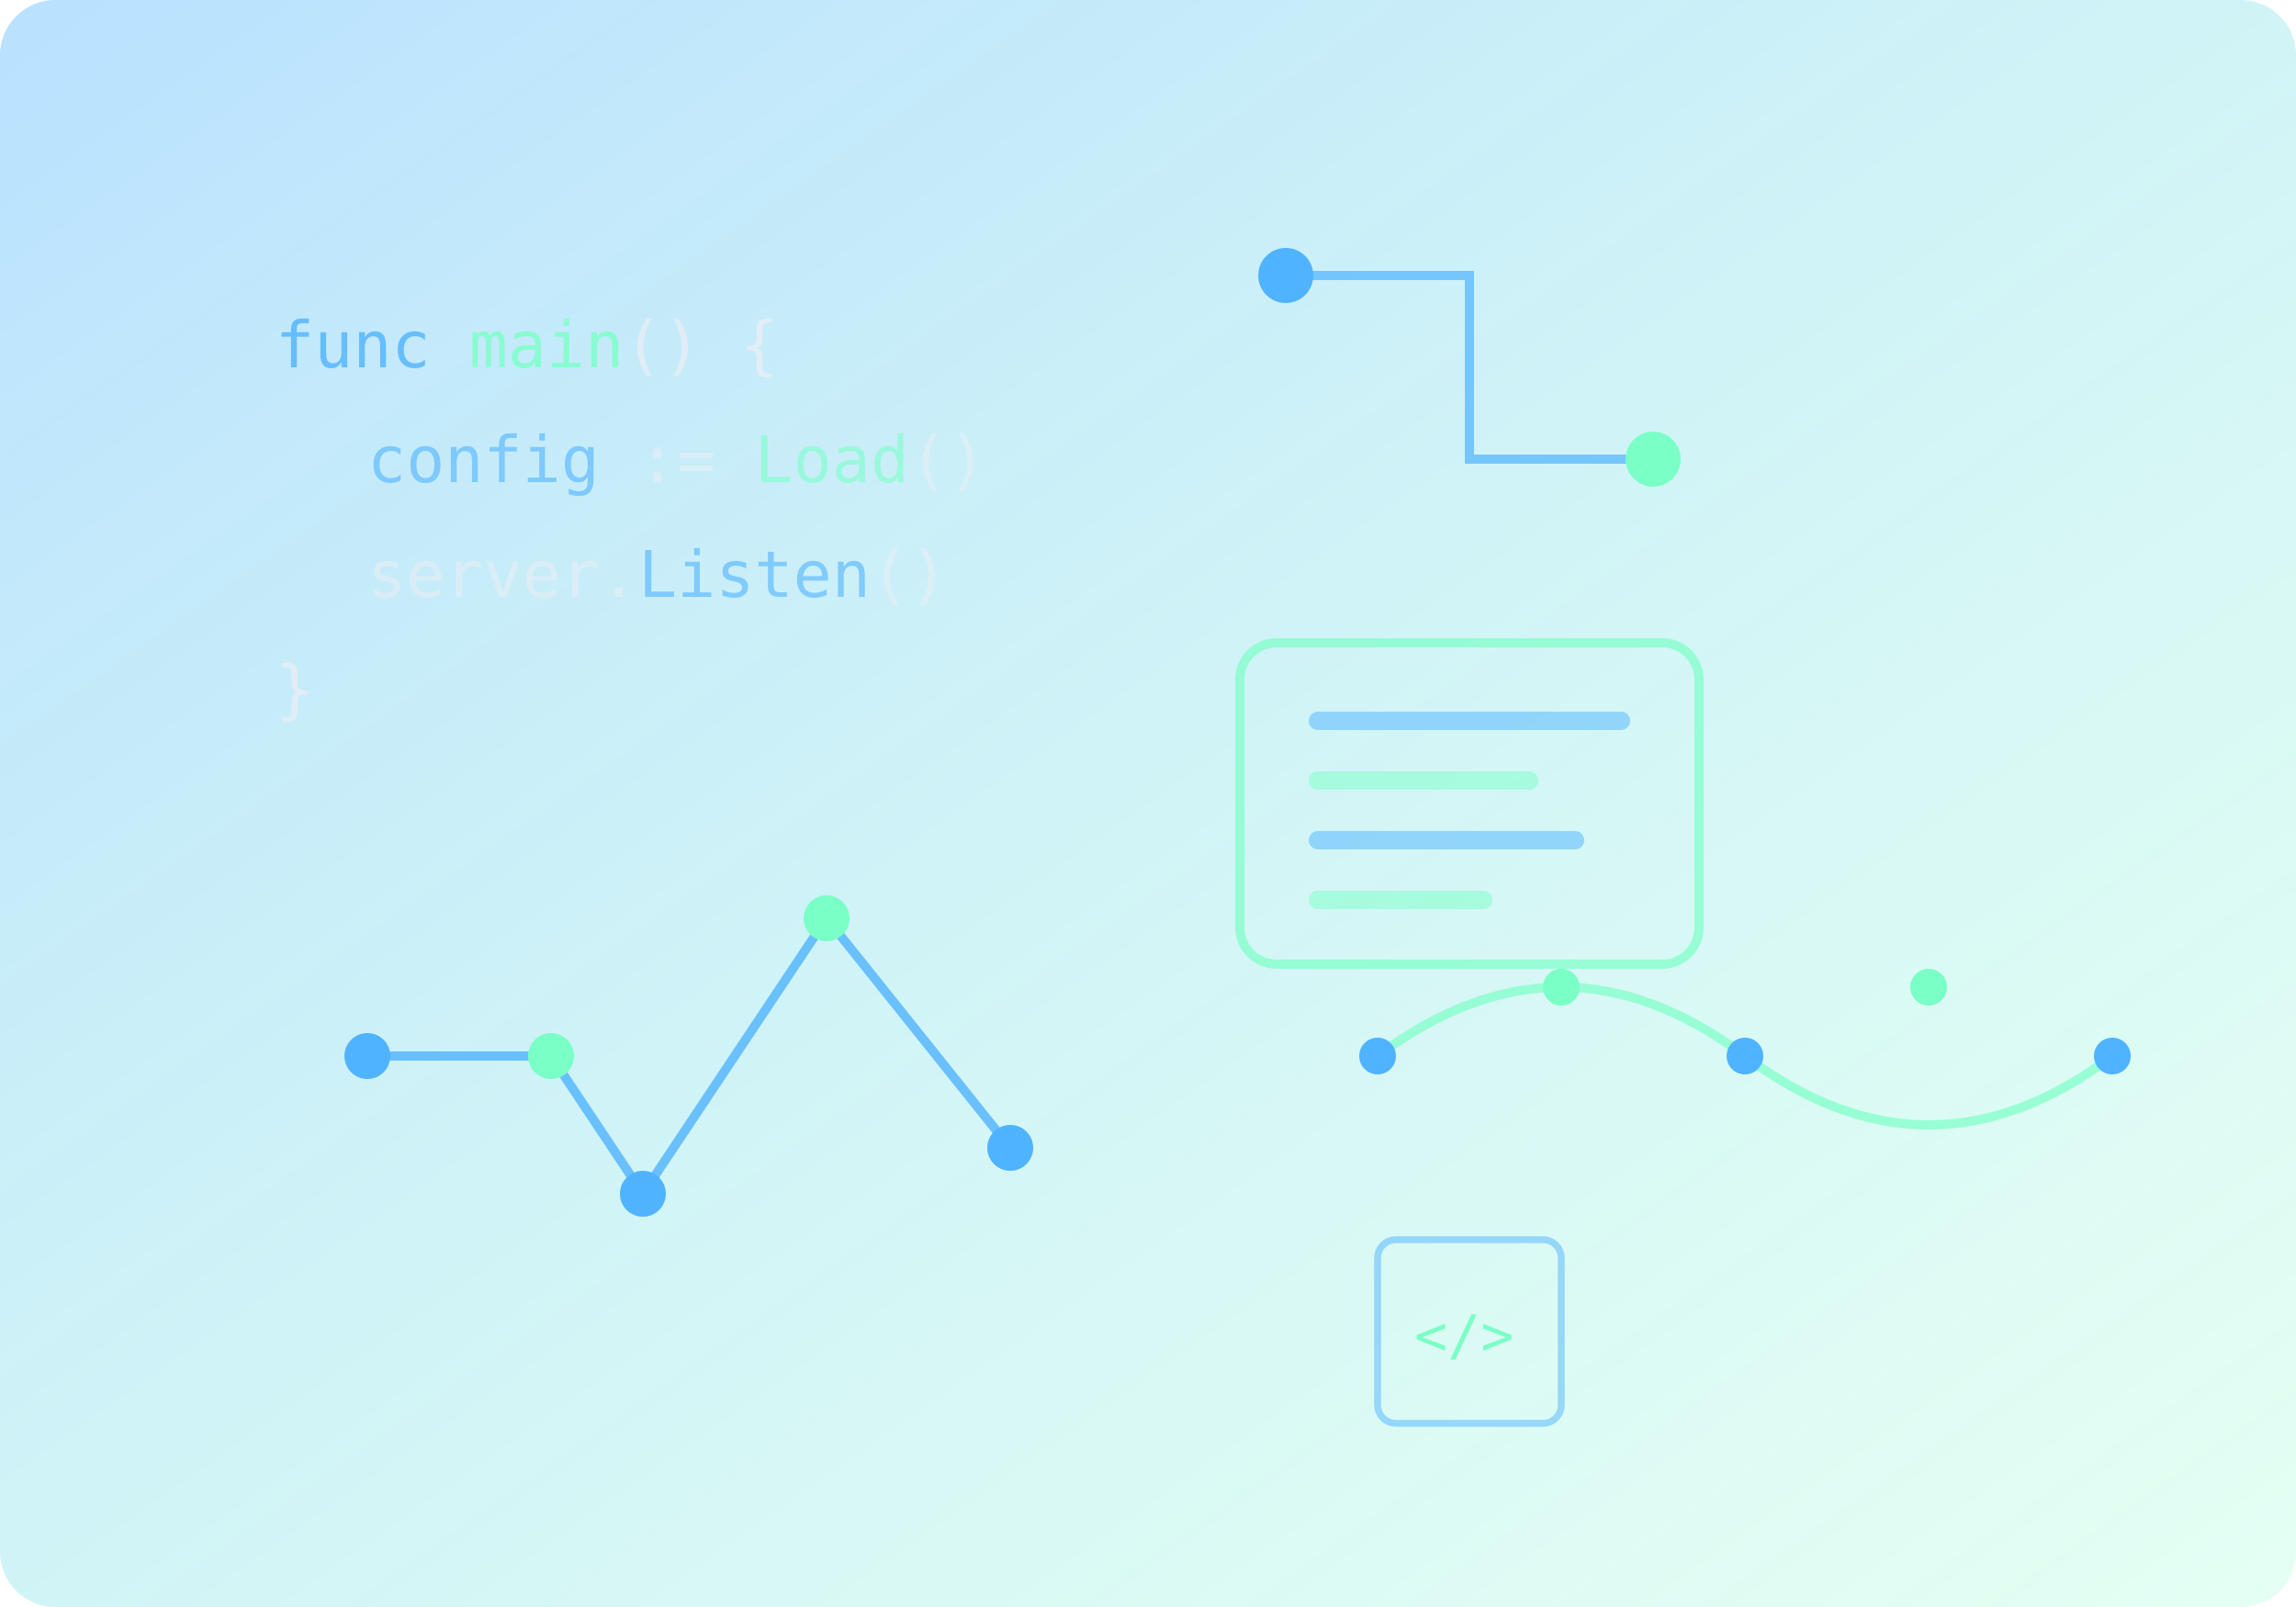
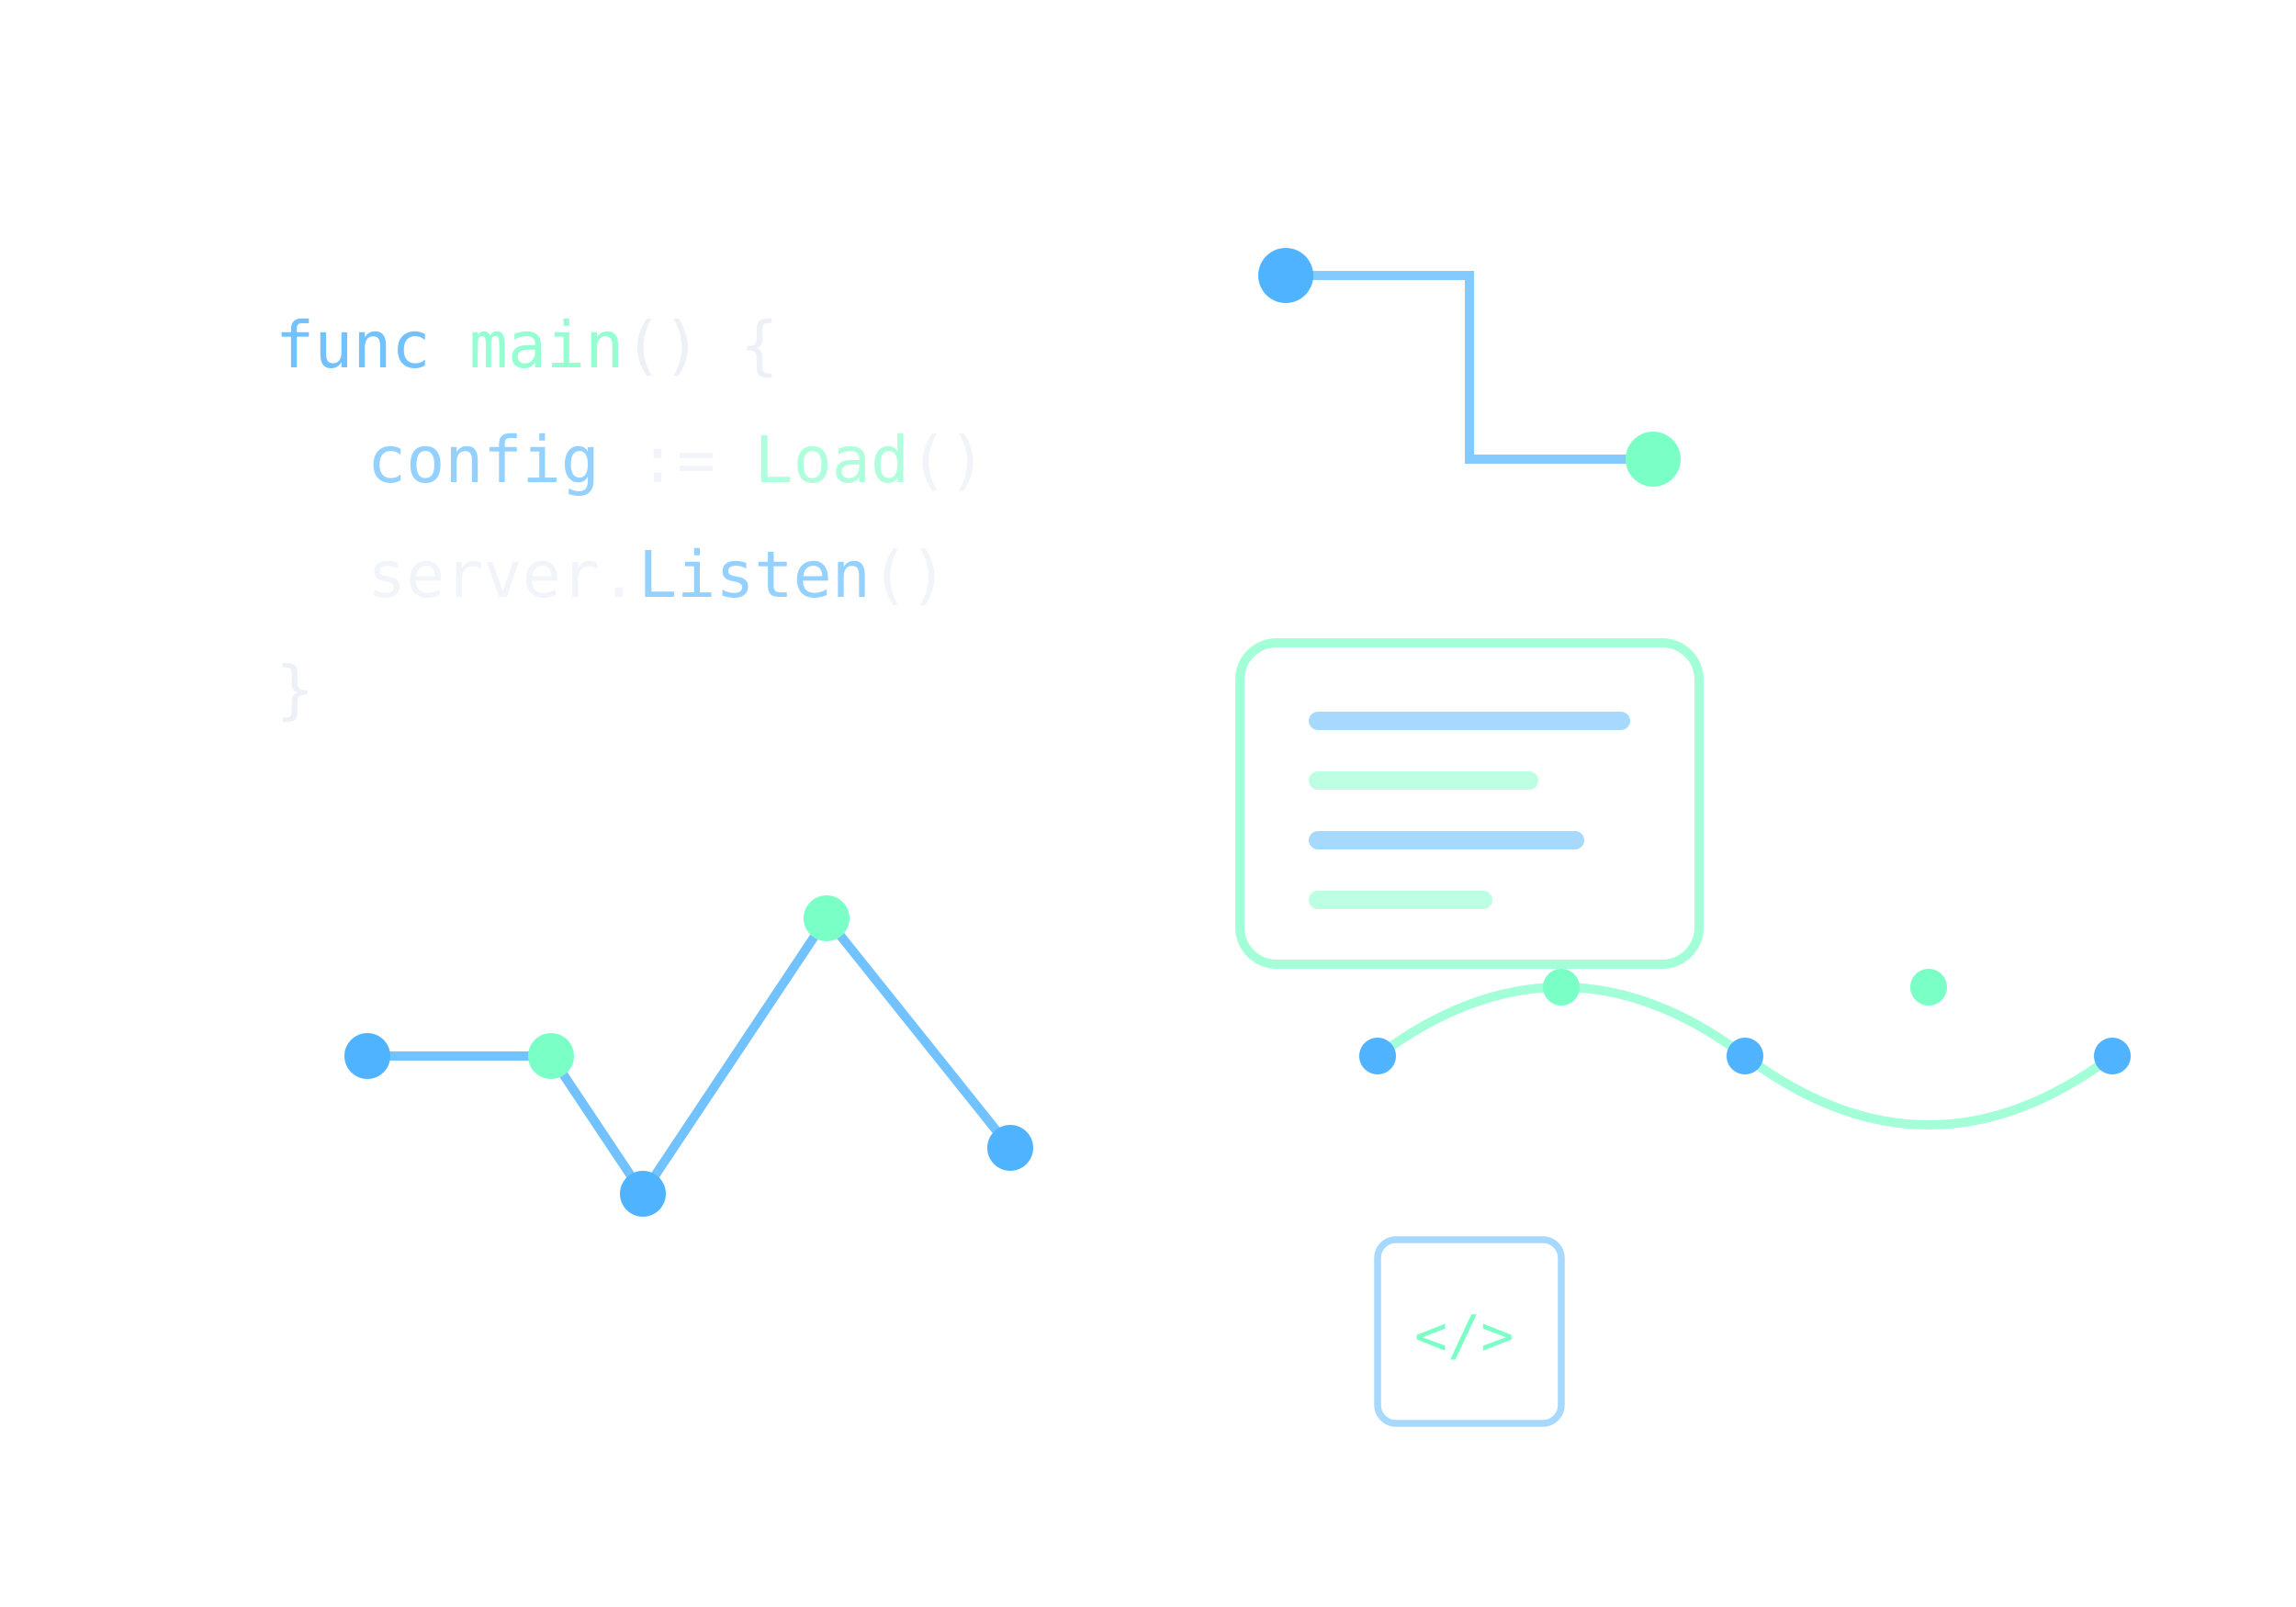
<svg xmlns="http://www.w3.org/2000/svg" viewBox="0 0 500 350" fill="none">
  <defs>
    <linearGradient id="g1" x1="0%" y1="0%" x2="100%" y2="100%">
      <stop offset="0%" style="stop-color:#4fb3ff;stop-opacity:0.4" />
      <stop offset="100%" style="stop-color:#7affc6;stop-opacity:0.2" />
    </linearGradient>
  </defs>
-   <rect width="500" height="350" fill="url(#g1)" rx="12" />
+   <rect width="500" height="350" fill="transparent" rx="12" />
  <text x="60" y="80" font-family="monospace" font-size="14" fill="#e8eef5" opacity="0.8">
    <tspan fill="#4fb3ff">func</tspan>
    <tspan fill="#7affc6">main</tspan>() {
  </text>
  <text x="80" y="105" font-family="monospace" font-size="14" fill="#e8eef5" opacity="0.6">
    <tspan fill="#4fb3ff">config</tspan> := <tspan fill="#7affc6">Load</tspan>()
  </text>
  <text x="80" y="130" font-family="monospace" font-size="14" fill="#e8eef5" opacity="0.6">
    server.<tspan fill="#4fb3ff">Listen</tspan>()
  </text>
  <text x="60" y="155" font-family="monospace" font-size="14" fill="#e8eef5" opacity="0.8">}</text>
  <path d="M280 60 L320 60 L320 100 L360 100" stroke="#4fb3ff" stroke-width="2" fill="none" stroke-linecap="round" opacity="0.7" />
  <circle cx="280" cy="60" r="6" fill="#4fb3ff" />
  <circle cx="360" cy="100" r="6" fill="#7affc6" />
  <rect x="270" y="140" width="100" height="70" rx="8" stroke="#7affc6" stroke-width="2" fill="none" opacity="0.7" />
  <rect x="285" y="155" width="70" height="4" rx="2" fill="#4fb3ff" opacity="0.5" />
  <rect x="285" y="168" width="50" height="4" rx="2" fill="#7affc6" opacity="0.5" />
  <rect x="285" y="181" width="60" height="4" rx="2" fill="#4fb3ff" opacity="0.5" />
  <rect x="285" y="194" width="40" height="4" rx="2" fill="#7affc6" opacity="0.5" />
  <path d="M80 230 L120 230 L140 260 L180 200 L220 250" stroke="#4fb3ff" stroke-width="2" fill="none" stroke-linecap="round" stroke-linejoin="round" opacity="0.8" />
  <circle cx="80" cy="230" r="5" fill="#4fb3ff" />
  <circle cx="120" cy="230" r="5" fill="#7affc6" />
  <circle cx="140" cy="260" r="5" fill="#4fb3ff" />
  <circle cx="180" cy="200" r="5" fill="#7affc6" />
  <circle cx="220" cy="250" r="5" fill="#4fb3ff" />
  <path d="M300 230 Q340 200 380 230 T460 230" stroke="#7affc6" stroke-width="2" fill="none" stroke-linecap="round" opacity="0.7" />
  <circle cx="300" cy="230" r="4" fill="#4fb3ff" />
  <circle cx="340" cy="215" r="4" fill="#7affc6" />
  <circle cx="380" cy="230" r="4" fill="#4fb3ff" />
  <circle cx="420" cy="215" r="4" fill="#7affc6" />
  <circle cx="460" cy="230" r="4" fill="#4fb3ff" />
  <rect x="300" y="270" width="40" height="40" rx="4" stroke="#4fb3ff" stroke-width="1.5" fill="none" opacity="0.5" />
  <text x="308" y="295" font-family="monospace" font-size="12" fill="#7affc6">&lt;/&gt;</text>
</svg>
